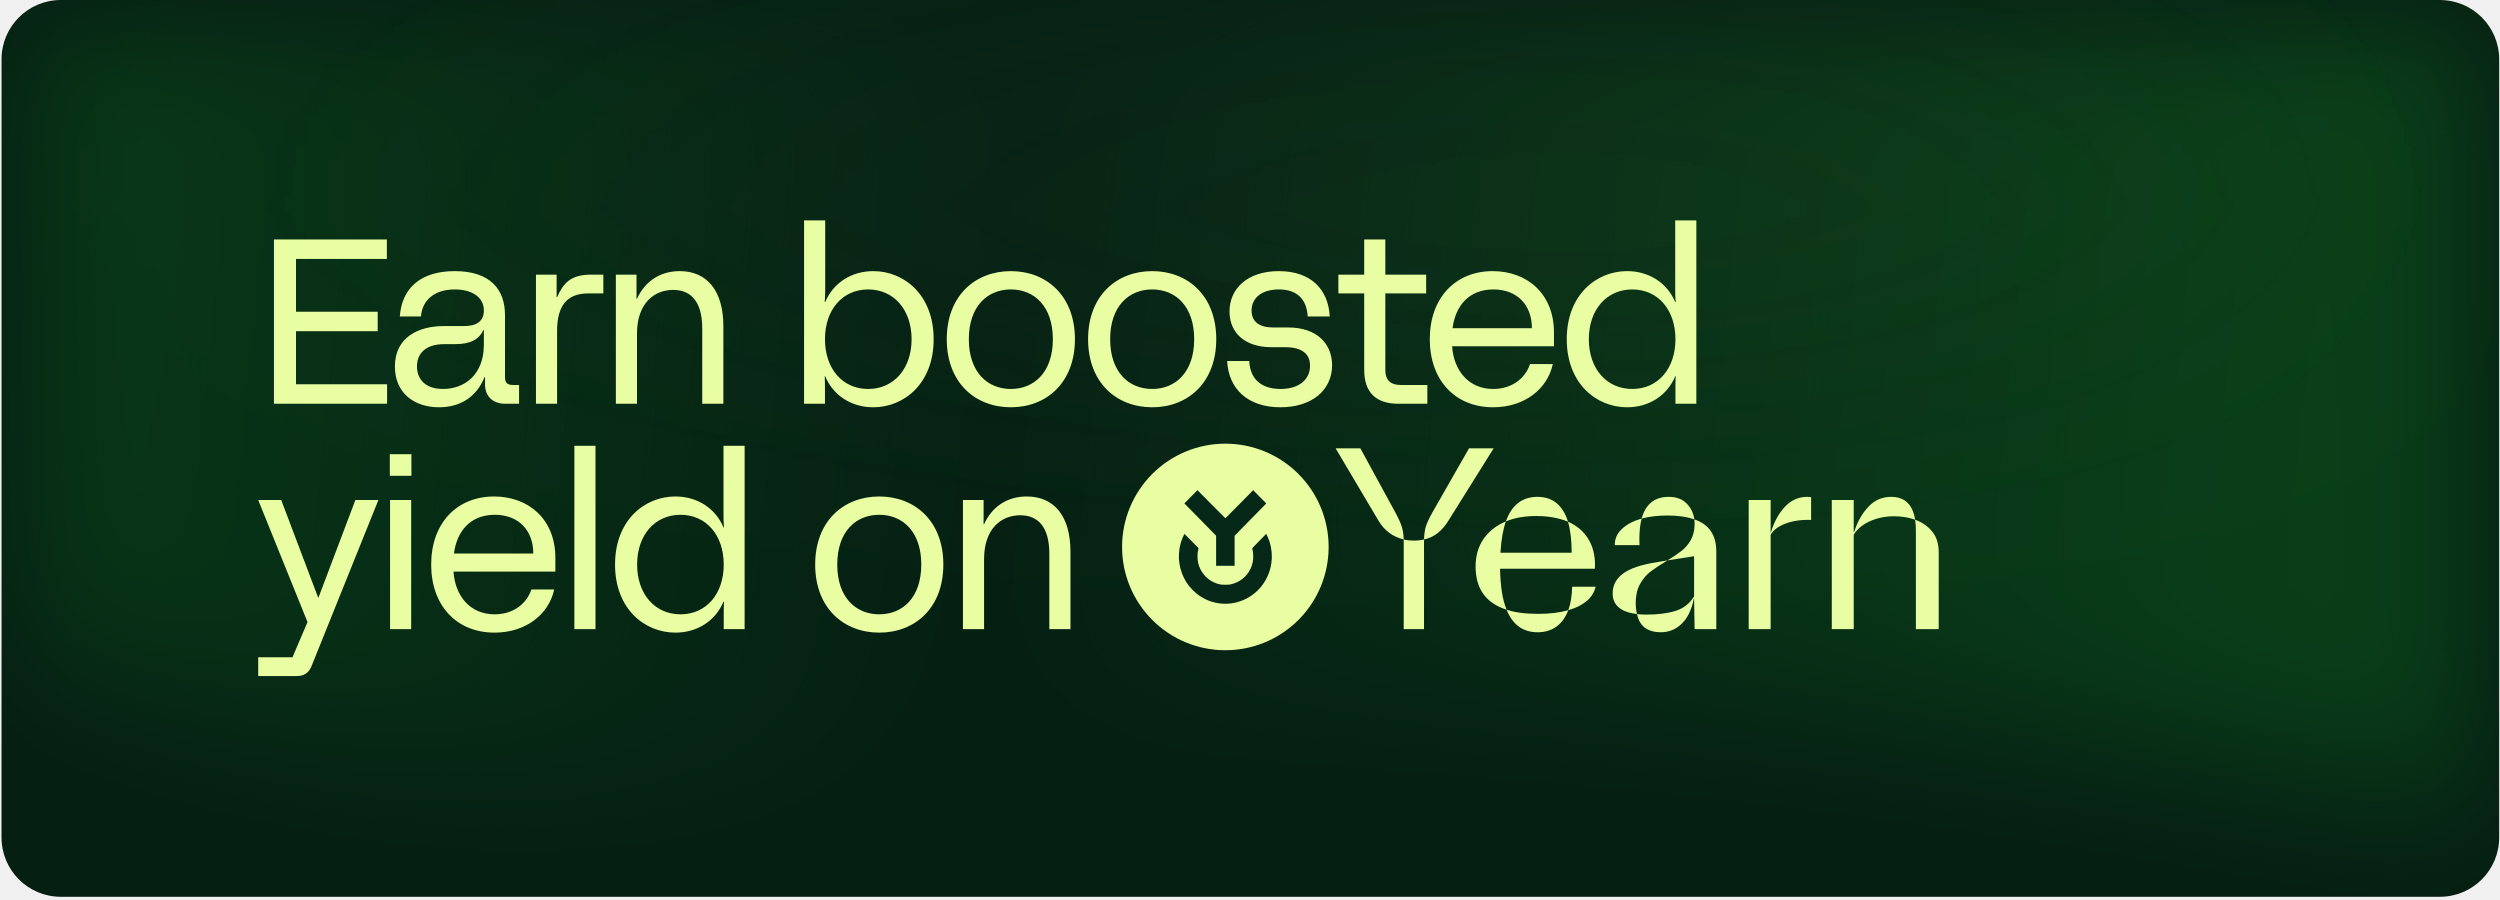
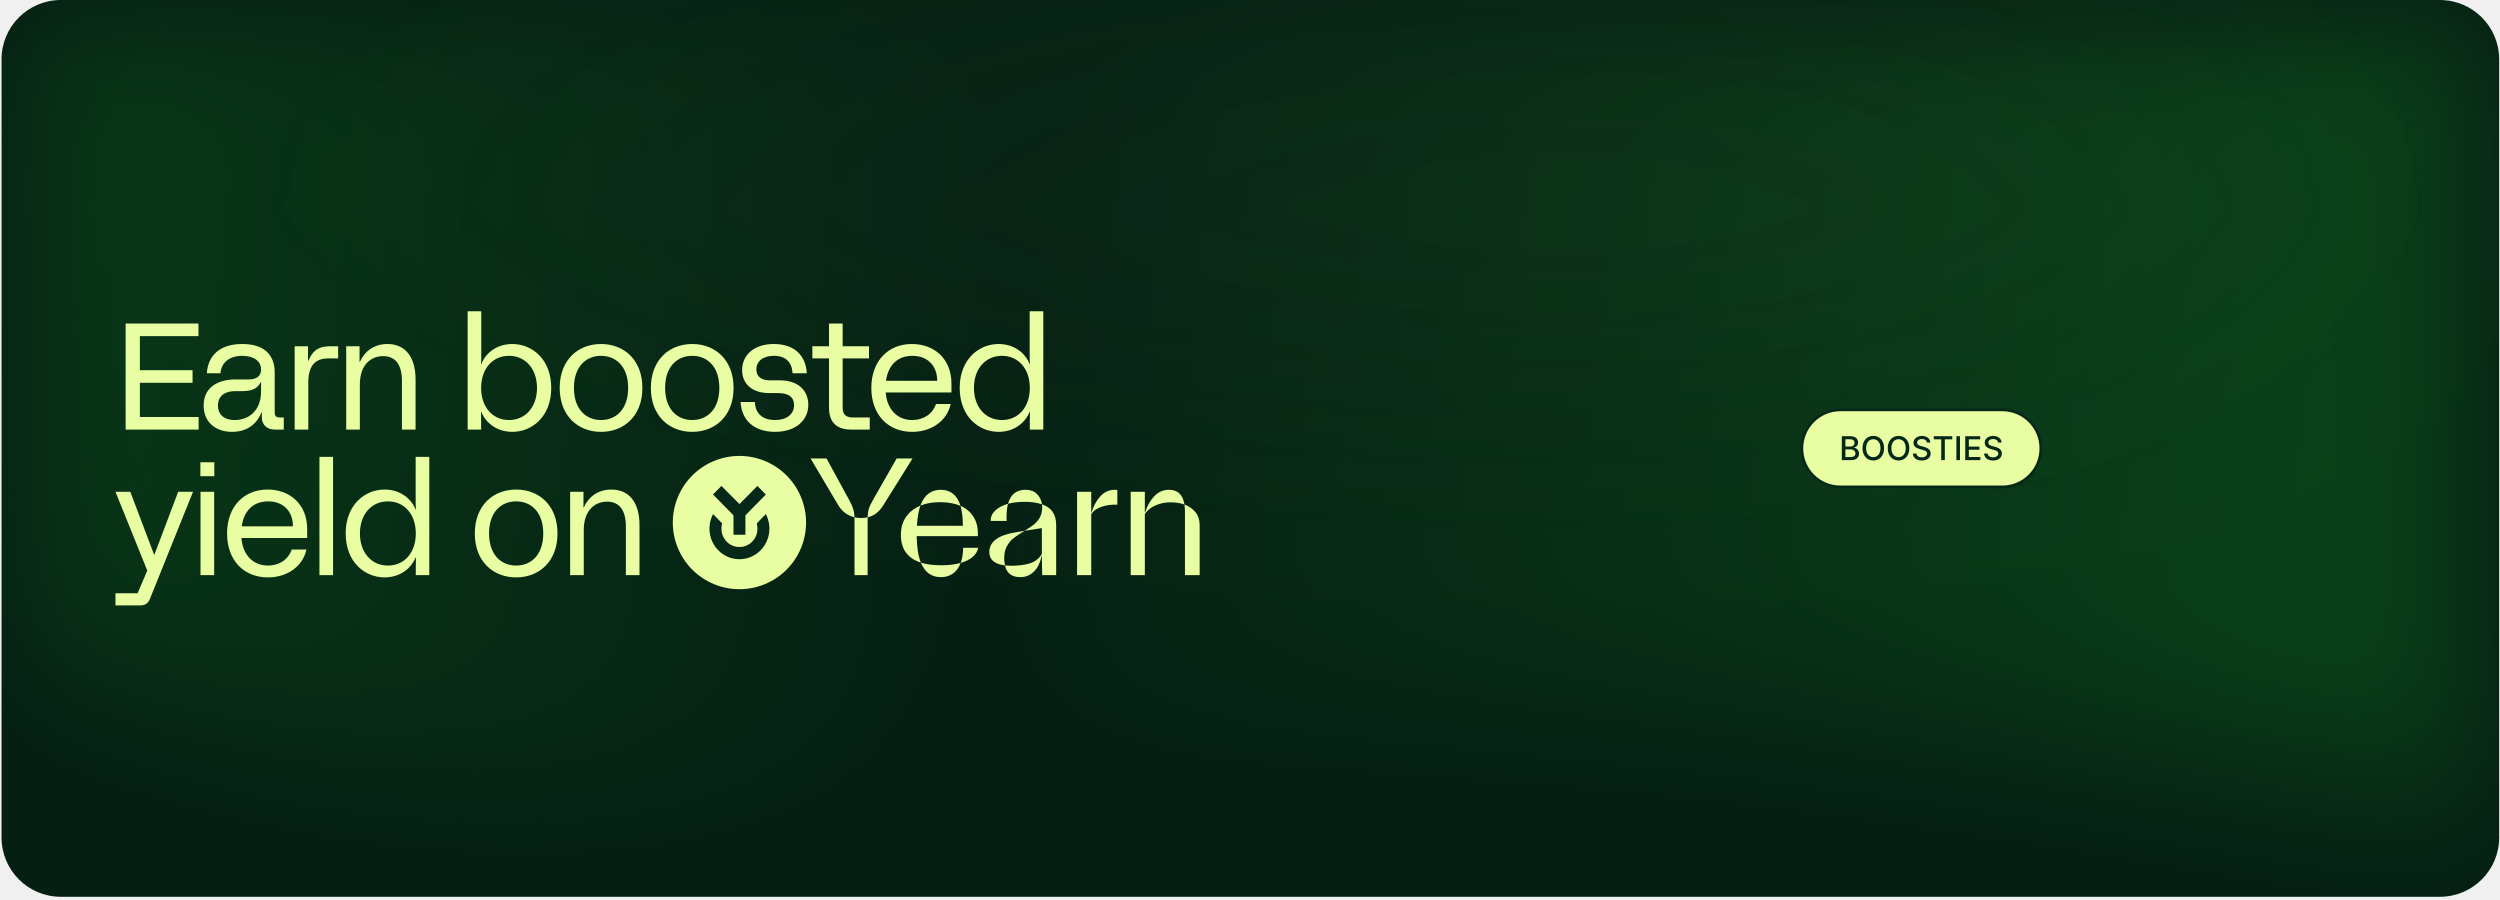
<svg xmlns="http://www.w3.org/2000/svg" width="1065" height="383" viewBox="0 0 1065 383" fill="none">
  <g clip-path="url(#clip0_13387_6542)">
    <rect x="0.651" width="1064" height="382.03" rx="25.258" fill="#051F13" />
    <g style="mix-blend-mode:overlay" filter="url(#filter0_f_13387_6542)">
      <path d="M-590.747 -498.779C-509.525 -717.41 66.503 -705.313 695.851 -471.76C1325.2 -238.209 1769.54 128.356 1688.32 346.987C1607.1 565.618 928.172 200.384 401.72 319.97C-124.733 439.555 -671.969 -280.148 -590.747 -498.779Z" fill="url(#paint0_linear_13387_6542)" />
    </g>
    <g style="mix-blend-mode:hard-light" opacity="0.12" filter="url(#filter1_f_13387_6542)">
      <path d="M1237.27 -582.874C1237.27 -938.393 856.929 -1226.6 387.755 -1226.6C-81.419 -1226.6 -461.76 -938.393 -461.76 -582.874C-461.76 -227.356 -514.577 -52.95 387.755 60.848C1290.09 174.646 1237.27 -227.356 1237.27 -582.874Z" fill="url(#paint1_radial_13387_6542)" />
    </g>
-     <path d="M116.7 172V102H164.8V110.3H126.1V132.8H160.9V141.1H126.1V163.7H164.9V172H116.7ZM206.427 160.6C202.927 169.4 195.727 173.5 187.027 173.5C176.527 173.5 168.227 167.5 168.227 156.1C168.227 143.7 178.227 138.9 189.127 138.9H197.827C203.327 138.9 206.127 136.6 206.127 132.3C206.127 126.3 200.627 123.3 193.727 123.3C185.627 123.3 179.927 127.4 179.327 134.8H170.327C171.127 123.1 178.827 115.5 193.727 115.5C208.927 115.5 215.127 123.4 215.127 134.2V160.5C215.127 163.1 216.027 164 218.627 164H221.127V172H215.227C209.927 172 206.627 168.8 206.627 163.8V160.6H206.427ZM177.627 156.1C177.627 161.2 180.827 165.7 188.727 165.7C197.827 165.7 206.127 159.7 206.127 146.8V140.6H205.927C204.027 144.6 200.527 146.6 193.827 146.6H189.327C180.727 146.6 177.627 151.1 177.627 156.1ZM228.32 172V117H237.12V126.6H237.32C239.92 120.8 242.92 117 251.72 117H257.02V125H250.52C241.32 125 237.32 130.5 237.32 141V172H228.32ZM262.355 172V117H271.155V127.3H271.355C274.655 120 281.055 115.5 289.555 115.5C301.155 115.5 308.155 123.8 308.155 139V172H299.155V139.9C299.155 128 293.955 123.5 286.755 123.5C278.955 123.5 271.355 128.9 271.355 142.2V172H262.355ZM372.035 173.5C362.735 173.5 354.935 168.5 351.535 160.3H351.335C351.435 162.4 351.435 164.2 351.435 166.3V172H342.535V93.9H351.535V122.7C351.535 124.8 351.535 126.6 351.335 128.7H351.535C354.935 120.5 362.735 115.5 372.035 115.5C385.035 115.5 397.735 125.5 397.735 144.5C397.735 163.5 385.035 173.5 372.035 173.5ZM351.435 144.5C351.435 157.1 358.935 165.7 369.835 165.7C380.735 165.7 388.335 157.1 388.335 144.5C388.335 131.9 380.735 123.3 369.835 123.3C358.935 123.3 351.435 131.9 351.435 144.5ZM430.62 173.5C415.42 173.5 403.32 163 403.32 144.5C403.32 126 415.42 115.5 430.62 115.5C445.82 115.5 457.92 126 457.92 144.5C457.92 163 445.82 173.5 430.62 173.5ZM412.72 144.5C412.72 158.5 420.62 165.7 430.62 165.7C440.62 165.7 448.52 158.5 448.52 144.5C448.52 130.5 440.62 123.3 430.62 123.3C420.62 123.3 412.72 130.5 412.72 144.5ZM490.827 173.5C475.627 173.5 463.527 163 463.527 144.5C463.527 126 475.627 115.5 490.827 115.5C506.027 115.5 518.127 126 518.127 144.5C518.127 163 506.027 173.5 490.827 173.5ZM472.927 144.5C472.927 158.5 480.827 165.7 490.827 165.7C500.827 165.7 508.727 158.5 508.727 144.5C508.727 130.5 500.827 123.3 490.827 123.3C480.827 123.3 472.927 130.5 472.927 144.5ZM545.472 173.5C531.672 173.5 523.372 165.8 522.772 153.8H532.172C532.572 162 537.872 165.7 545.472 165.7C553.172 165.7 558.072 161.9 558.072 155.8C558.072 151 554.972 147.9 547.472 147.9H541.572C530.372 147.9 523.772 141.8 523.772 132.7C523.772 122.9 531.472 115.5 544.772 115.5C558.472 115.5 565.872 123.3 566.472 134.8H557.072C556.672 127.5 552.572 123.3 544.772 123.3C537.672 123.3 533.172 126.8 533.172 132.3C533.172 137.2 536.672 139.5 542.272 139.5H548.772C561.172 139.5 567.472 146.6 567.472 155.6C567.472 166 559.072 173.5 545.472 173.5ZM595.748 172C586.148 172 581.148 167.2 581.148 157.5V125H570.148V117H581.148V102H590.148V117H607.548V125H590.148V157.5C590.148 162.2 592.548 164 596.748 164H608.048V172H595.748ZM636.09 173.5C619.89 173.5 609.09 162 609.09 144.5C609.09 126.8 620.09 115.5 635.89 115.5C650.69 115.5 661.99 125.3 661.99 141.6V147.5H618.59C619.29 157.8 625.59 165.7 636.09 165.7C643.69 165.7 649.59 161.6 651.79 155.1H661.49C659.19 165.9 649.19 173.5 636.09 173.5ZM618.79 139.8H652.59C652.59 130 646.39 123.3 636.19 123.3C625.59 123.3 619.99 130.5 618.79 139.8ZM693.141 173.5C680.141 173.5 667.441 163.5 667.441 144.5C667.441 125.5 680.141 115.5 693.141 115.5C702.441 115.5 710.241 120.5 713.641 128.7H713.841C713.641 126.6 713.641 124.8 713.641 122.7V93.9H722.641V172H713.741V166.3C713.741 164.2 713.741 162.4 713.841 160.3H713.641C710.241 168.5 702.441 173.5 693.141 173.5ZM676.841 144.5C676.841 157.1 684.441 165.7 695.341 165.7C706.241 165.7 713.741 157.1 713.741 144.5C713.741 131.9 706.241 123.3 695.341 123.3C684.441 123.3 676.841 131.9 676.841 144.5ZM110 288V280H124.6L131 265L110 213H119.8L135.5 254.5H135.7L151.4 213H161.2L132.7 283.8C131.6 286.6 129.5 288 126.5 288H110ZM166.16 268V213H175.16V268H166.16ZM166.06 202.7V193.5H175.26V202.7H166.06ZM210.684 269.5C194.484 269.5 183.684 258 183.684 240.5C183.684 222.8 194.684 211.5 210.484 211.5C225.284 211.5 236.584 221.3 236.584 237.6V243.5H193.184C193.884 253.8 200.184 261.7 210.684 261.7C218.284 261.7 224.184 257.6 226.384 251.1H236.084C233.784 261.9 223.784 269.5 210.684 269.5ZM193.384 235.8H227.184C227.184 226 220.984 219.3 210.784 219.3C200.184 219.3 194.584 226.5 193.384 235.8ZM244.68 268V189.9H253.68V268H244.68ZM287.708 269.5C274.708 269.5 262.008 259.5 262.008 240.5C262.008 221.5 274.708 211.5 287.708 211.5C297.008 211.5 304.808 216.5 308.208 224.7H308.408C308.208 222.6 308.208 220.8 308.208 218.7V189.9H317.208V268H308.308V262.3C308.308 260.2 308.308 258.4 308.408 256.3H308.208C304.808 264.5 297.008 269.5 287.708 269.5ZM271.408 240.5C271.408 253.1 279.008 261.7 289.908 261.7C300.808 261.7 308.308 253.1 308.308 240.5C308.308 227.9 300.808 219.3 289.908 219.3C279.008 219.3 271.408 227.9 271.408 240.5ZM374.566 269.5C359.366 269.5 347.266 259 347.266 240.5C347.266 222 359.366 211.5 374.566 211.5C389.766 211.5 401.866 222 401.866 240.5C401.866 259 389.766 269.5 374.566 269.5ZM356.666 240.5C356.666 254.5 364.566 261.7 374.566 261.7C384.566 261.7 392.466 254.5 392.466 240.5C392.466 226.5 384.566 219.3 374.566 219.3C364.566 219.3 356.666 226.5 356.666 240.5ZM410.215 268V213H419.015V223.3H419.215C422.515 216 428.915 211.5 437.415 211.5C449.015 211.5 456.015 219.8 456.015 235V268H447.015V235.9C447.015 224 441.815 219.5 434.615 219.5C426.815 219.5 419.215 224.9 419.215 238.2V268H410.215ZM597.985 229.812C593.366 228.701 589.803 226.07 587.297 221.916L569.035 191.086V190.979H579.509L594.333 218.156C595.765 220.806 596.714 222.901 597.18 224.44C597.645 225.944 597.914 227.735 597.985 229.812ZM606.633 229.812C606.704 227.699 606.955 225.891 607.385 224.387C607.85 222.847 608.817 220.77 610.285 218.156L625.808 190.979H636.228V191.086L616.892 222.023C615.531 224.172 614.009 225.891 612.326 227.18C610.679 228.469 608.781 229.346 606.633 229.812ZM597.985 229.812C599.274 230.134 600.743 230.295 602.39 230.295C603.929 230.295 605.344 230.134 606.633 229.812V268H597.985V229.812ZM667.973 222.238C664.07 220.627 659.558 219.821 654.438 219.821C649.46 219.821 645.146 220.591 641.493 222.131C642.747 218.622 644.483 216.008 646.703 214.289C648.959 212.535 651.716 211.657 654.975 211.657C661.42 211.657 665.753 215.184 667.973 222.238ZM641.816 259.729C633.007 256.936 628.603 250.812 628.603 241.359C628.603 236.776 629.731 232.855 631.987 229.597C634.278 226.302 637.447 223.814 641.493 222.131C640.276 225.64 639.506 230.08 639.184 235.451H669.53C669.53 230.259 669.011 225.855 667.973 222.238C671.733 223.921 674.579 226.32 676.513 229.436C678.482 232.551 679.467 236.275 679.467 240.607C679.467 241.324 679.449 241.879 679.413 242.272H639.023C639.094 245.853 639.345 249.094 639.775 251.994C640.204 254.895 640.885 257.473 641.816 259.729ZM668.08 259.943C669.083 257.258 669.638 253.928 669.745 249.953H679.736C679.127 252.46 677.802 254.536 675.761 256.184C673.72 257.831 671.16 259.084 668.08 259.943ZM655.082 269.343C648.78 269.343 644.358 266.138 641.816 259.729C645.253 260.91 649.765 261.501 655.351 261.501C660.185 261.501 664.428 260.982 668.08 259.943C666.934 263.023 665.234 265.368 662.978 266.979C660.758 268.555 658.126 269.343 655.082 269.343ZM721.793 221.271C718.714 220.161 714.9 219.606 710.353 219.606C706.307 219.606 702.636 220.036 699.342 220.896C701.025 214.737 704.874 211.657 710.89 211.657C714.041 211.657 716.53 212.552 718.356 214.343C720.218 216.133 721.364 218.443 721.793 221.271ZM687.902 232.229C687.866 229.543 688.869 227.251 690.91 225.354C692.951 223.42 695.761 221.934 699.342 220.896C698.698 223.366 698.375 226.285 698.375 229.65C698.375 230.76 698.393 231.62 698.429 232.229H687.902ZM707.453 269.343C704.767 269.343 702.547 268.716 700.792 267.463C699.074 266.174 697.928 264.222 697.355 261.608C698.93 261.752 700.219 261.823 701.222 261.823C706.128 261.823 710.281 261.304 713.683 260.266C717.12 259.227 719.788 257.15 721.686 254.035V236.955L710.353 238.728C712.824 237.224 714.829 235.863 716.369 234.646C717.908 233.428 719.197 231.924 720.236 230.134C721.274 228.308 721.829 226.123 721.901 223.581V223.205C721.901 222.346 721.865 221.701 721.793 221.271C728.024 223.348 731.139 227.896 731.139 234.914V268H721.901L721.686 255.217H721.525C720.594 259.836 718.875 263.345 716.369 265.744C713.898 268.143 710.926 269.343 707.453 269.343ZM697.355 261.608C690.444 260.749 686.989 257.813 686.989 252.8C686.989 249.362 688.457 246.551 691.393 244.367C694.365 242.147 699.109 240.536 705.626 239.533L710.353 238.728C707.273 240.59 704.856 242.183 703.102 243.508C701.383 244.833 699.897 246.605 698.644 248.825C697.426 251.009 696.818 253.695 696.818 256.882C696.818 258.493 696.997 260.069 697.355 261.608ZM744.945 213H754.291V226.857H754.398C755.687 222.489 757.639 218.872 760.253 216.008C762.902 213.107 766.125 211.657 769.921 211.657C770.493 211.657 771.031 211.693 771.532 211.765V221.486C767.307 221.343 763.636 221.88 760.521 223.098C757.442 224.279 755.365 225.855 754.291 227.824V268H744.945V213ZM780.343 213H789.688V226.535H789.903C791.264 222.238 793.269 218.693 795.919 215.9C798.569 213.072 801.809 211.657 805.64 211.657C811.405 211.657 814.807 214.898 815.846 221.379C813.053 220.412 810.045 219.929 806.822 219.929C804.065 219.929 801.505 220.305 799.141 221.057C796.814 221.809 794.827 222.793 793.18 224.011C791.568 225.228 790.404 226.499 789.688 227.824V268H780.343V213ZM816.168 226.428C816.168 224.566 816.06 222.883 815.846 221.379C818.889 222.525 821.324 224.226 823.15 226.481C824.976 228.737 825.889 231.656 825.889 235.236V268H816.168V226.428Z" fill="#E9FEA2" />
-     <path d="M522 277C533.67 277 544.861 272.364 553.113 264.113C561.364 255.861 566 244.67 566 233C566 221.33 561.364 210.139 553.113 201.887C544.861 193.636 533.67 189 522 189C510.33 189 499.139 193.636 490.887 201.887C482.636 210.139 478 221.33 478 233C478 244.67 482.636 255.861 490.887 264.113C499.139 272.364 510.33 277 522 277Z" fill="#E9FEA2" />
-     <path d="M507.321 211.63L504.551 214.452L511.31 221.337L518.068 228.222V234.63V241.039H522.006H525.944V234.63V228.222L532.686 221.354L539.428 214.486L536.641 211.649L533.854 208.813L527.967 214.794C524.728 218.084 522.047 220.776 522.008 220.776C521.968 220.776 519.283 218.083 516.04 214.792C512.798 211.501 510.132 208.809 510.118 208.809C510.103 208.809 508.844 210.078 507.321 211.63ZM504.199 228.17C503.317 230.066 502.807 231.7 502.478 233.677C501.538 239.328 503.024 245.149 506.561 249.674C507.145 250.421 508.863 252.169 509.591 252.759C512.868 255.41 516.598 256.879 520.783 257.165C523.286 257.336 525.789 257.002 528.247 256.168C535.353 253.757 540.483 247.535 541.593 239.981C542.02 237.074 541.79 233.965 540.935 231.097C540.595 229.957 539.906 228.249 539.546 227.653L539.409 227.426L536.412 230.475C533.995 232.935 533.423 233.551 533.454 233.661C533.701 234.543 533.832 235.459 533.867 236.551C533.935 238.666 533.607 240.375 532.789 242.16C531.2 245.631 528.1 248.108 524.309 248.936C523.651 249.079 523.409 249.096 521.973 249.094C520.563 249.091 520.287 249.073 519.67 248.937C515.911 248.11 512.956 245.768 511.288 242.296C510.534 240.728 510.193 239.276 510.142 237.418C510.104 236.075 510.177 235.262 510.429 234.205L510.592 233.525L507.605 230.482C505.962 228.809 504.6 227.439 504.578 227.439C504.557 227.439 504.386 227.768 504.199 228.17Z" fill="#062819" />
+     <path d="M53.516 183V137.839H84.548V143.194H59.581V157.71H82.032V163.065H59.581V177.645H84.613V183H53.516ZM111.404 175.645C109.146 181.323 104.501 183.968 98.888 183.968C92.114 183.968 86.759 180.097 86.759 172.742C86.759 164.742 93.211 161.645 100.243 161.645H105.856C109.404 161.645 111.211 160.161 111.211 157.387C111.211 153.516 107.662 151.581 103.211 151.581C97.985 151.581 94.307 154.226 93.92 159H88.114C88.63 151.452 93.598 146.548 103.211 146.548C113.017 146.548 117.017 151.645 117.017 158.613V175.581C117.017 177.258 117.598 177.839 119.275 177.839H120.888V183H117.082C113.662 183 111.533 180.935 111.533 177.71V175.645H111.404ZM92.823 172.742C92.823 176.032 94.888 178.935 99.985 178.935C105.856 178.935 111.211 175.065 111.211 166.742V162.742H111.082C109.856 165.323 107.598 166.613 103.275 166.613H100.372C94.823 166.613 92.823 169.516 92.823 172.742ZM125.529 183V147.516H131.207V153.71H131.336C133.013 149.968 134.949 147.516 140.626 147.516H144.045V152.677H139.852C133.916 152.677 131.336 156.226 131.336 163V183H125.529ZM147.487 183V147.516H153.165V154.161H153.294C155.423 149.452 159.552 146.548 165.036 146.548C172.52 146.548 177.036 151.903 177.036 161.71V183H171.229V162.29C171.229 154.613 167.874 151.71 163.229 151.71C158.197 151.71 153.294 155.194 153.294 163.774V183H147.487ZM218.248 183.968C212.248 183.968 207.216 180.742 205.023 175.452H204.894C204.958 176.806 204.958 177.968 204.958 179.323V183H199.216V132.613H205.023V151.194C205.023 152.548 205.023 153.71 204.894 155.065H205.023C207.216 149.774 212.248 146.548 218.248 146.548C226.636 146.548 234.829 153 234.829 165.258C234.829 177.516 226.636 183.968 218.248 183.968ZM204.958 165.258C204.958 173.387 209.797 178.935 216.829 178.935C223.861 178.935 228.765 173.387 228.765 165.258C228.765 157.129 223.861 151.581 216.829 151.581C209.797 151.581 204.958 157.129 204.958 165.258ZM256.045 183.968C246.239 183.968 238.432 177.194 238.432 165.258C238.432 153.323 246.239 146.548 256.045 146.548C265.852 146.548 273.658 153.323 273.658 165.258C273.658 177.194 265.852 183.968 256.045 183.968ZM244.497 165.258C244.497 174.29 249.594 178.935 256.045 178.935C262.497 178.935 267.594 174.29 267.594 165.258C267.594 156.226 262.497 151.581 256.045 151.581C249.594 151.581 244.497 156.226 244.497 165.258ZM294.889 183.968C285.082 183.968 277.276 177.194 277.276 165.258C277.276 153.323 285.082 146.548 294.889 146.548C304.695 146.548 312.501 153.323 312.501 165.258C312.501 177.194 304.695 183.968 294.889 183.968ZM283.34 165.258C283.34 174.29 288.437 178.935 294.889 178.935C301.34 178.935 306.437 174.29 306.437 165.258C306.437 156.226 301.34 151.581 294.889 151.581C288.437 151.581 283.34 156.226 283.34 165.258ZM330.143 183.968C321.24 183.968 315.885 179 315.498 171.258H321.562C321.821 176.548 325.24 178.935 330.143 178.935C335.111 178.935 338.272 176.484 338.272 172.548C338.272 169.452 336.272 167.452 331.433 167.452H327.627C320.401 167.452 316.143 163.516 316.143 157.645C316.143 151.323 321.111 146.548 329.692 146.548C338.53 146.548 343.304 151.581 343.692 159H337.627C337.369 154.29 334.724 151.581 329.692 151.581C325.111 151.581 322.208 153.839 322.208 157.387C322.208 160.548 324.466 162.032 328.079 162.032H332.272C340.272 162.032 344.337 166.613 344.337 172.419C344.337 179.129 338.917 183.968 330.143 183.968ZM362.58 183C356.386 183 353.16 179.903 353.16 173.645V152.677H346.063V147.516H353.16V137.839H358.967V147.516H370.193V152.677H358.967V173.645C358.967 176.677 360.515 177.839 363.225 177.839H370.515V183H362.58ZM388.606 183.968C378.155 183.968 371.187 176.548 371.187 165.258C371.187 153.839 378.284 146.548 388.477 146.548C398.026 146.548 405.316 152.871 405.316 163.387V167.194H377.316C377.768 173.839 381.832 178.935 388.606 178.935C393.51 178.935 397.316 176.29 398.735 172.097H404.993C403.51 179.065 397.058 183.968 388.606 183.968ZM377.445 162.226H399.252C399.252 155.903 395.251 151.581 388.671 151.581C381.832 151.581 378.219 156.226 377.445 162.226ZM425.414 183.968C417.027 183.968 408.833 177.516 408.833 165.258C408.833 153 417.027 146.548 425.414 146.548C431.414 146.548 436.446 149.774 438.64 155.065H438.769C438.64 153.71 438.64 152.548 438.64 151.194V132.613H444.446V183H438.704V179.323C438.704 177.968 438.704 176.806 438.769 175.452H438.64C436.446 180.742 431.414 183.968 425.414 183.968ZM414.898 165.258C414.898 173.387 419.801 178.935 426.833 178.935C433.865 178.935 438.704 173.387 438.704 165.258C438.704 157.129 433.865 151.581 426.833 151.581C419.801 151.581 414.898 157.129 414.898 165.258ZM49.194 257.903V252.742H58.613L62.742 243.065L49.194 209.516H55.516L65.645 236.29H65.774L75.903 209.516H82.226L63.839 255.194C63.129 257 61.774 257.903 59.839 257.903H49.194ZM85.426 245V209.516H91.232V245H85.426ZM85.361 202.871V196.935H91.297V202.871H85.361ZM114.151 245.968C103.699 245.968 96.731 238.548 96.731 227.258C96.731 215.839 103.828 208.548 114.022 208.548C123.57 208.548 130.86 214.871 130.86 225.387V229.194H102.86C103.312 235.839 107.376 240.935 114.151 240.935C119.054 240.935 122.86 238.29 124.28 234.097H130.538C129.054 241.065 122.602 245.968 114.151 245.968ZM102.989 224.226H124.796C124.796 217.903 120.796 213.581 114.215 213.581C107.376 213.581 103.764 218.226 102.989 224.226ZM136.084 245V194.613H141.89V245H136.084ZM163.844 245.968C155.457 245.968 147.263 239.516 147.263 227.258C147.263 215 155.457 208.548 163.844 208.548C169.844 208.548 174.876 211.774 177.07 217.065H177.199C177.07 215.71 177.07 214.548 177.07 213.194V194.613H182.876V245H177.134V241.323C177.134 239.968 177.134 238.806 177.199 237.452H177.07C174.876 242.742 169.844 245.968 163.844 245.968ZM153.328 227.258C153.328 235.387 158.231 240.935 165.263 240.935C172.295 240.935 177.134 235.387 177.134 227.258C177.134 219.129 172.295 213.581 165.263 213.581C158.231 213.581 153.328 219.129 153.328 227.258ZM219.881 245.968C210.075 245.968 202.268 239.194 202.268 227.258C202.268 215.323 210.075 208.548 219.881 208.548C229.687 208.548 237.494 215.323 237.494 227.258C237.494 239.194 229.687 245.968 219.881 245.968ZM208.333 227.258C208.333 236.29 213.429 240.935 219.881 240.935C226.333 240.935 231.429 236.29 231.429 227.258C231.429 218.226 226.333 213.581 219.881 213.581C213.429 213.581 208.333 218.226 208.333 227.258ZM242.881 245V209.516H248.558V216.161H248.687C250.816 211.452 254.945 208.548 260.429 208.548C267.913 208.548 272.429 213.903 272.429 223.71V245H266.622V224.29C266.622 216.613 263.268 213.71 258.622 213.71C253.59 213.71 248.687 217.194 248.687 225.774V245H242.881ZM364.023 220.362C361.043 219.646 358.744 217.948 357.127 215.268L345.345 195.378V195.309H352.102L361.666 212.843C362.59 214.552 363.203 215.904 363.503 216.897C363.803 217.867 363.977 219.022 364.023 220.362ZM369.602 220.362C369.648 218.999 369.81 217.833 370.087 216.862C370.387 215.869 371.011 214.529 371.958 212.843L381.973 195.309H388.695V195.378L376.22 215.338C375.343 216.724 374.361 217.833 373.275 218.664C372.212 219.496 370.988 220.062 369.602 220.362ZM364.023 220.362C364.854 220.57 365.802 220.674 366.864 220.674C367.858 220.674 368.77 220.57 369.602 220.362V245H364.023V220.362ZM409.176 215.476C406.658 214.437 403.747 213.917 400.444 213.917C397.233 213.917 394.449 214.414 392.092 215.407C392.901 213.143 394.021 211.457 395.454 210.348C396.909 209.216 398.688 208.65 400.79 208.65C404.948 208.65 407.744 210.925 409.176 215.476ZM392.3 239.664C386.617 237.862 383.776 233.911 383.776 227.812C383.776 224.856 384.504 222.326 385.959 220.224C387.438 218.098 389.482 216.493 392.092 215.407C391.307 217.671 390.81 220.536 390.602 224.001H410.181C410.181 220.651 409.846 217.81 409.176 215.476C411.602 216.562 413.438 218.11 414.686 220.12C415.956 222.13 416.592 224.532 416.592 227.327C416.592 227.789 416.58 228.147 416.557 228.402H390.498C390.545 230.712 390.706 232.802 390.984 234.674C391.261 236.545 391.7 238.208 392.3 239.664ZM409.245 239.802C409.892 238.07 410.25 235.921 410.32 233.357H416.765C416.372 234.974 415.517 236.314 414.201 237.377C412.884 238.439 411.232 239.248 409.245 239.802ZM400.859 245.866C396.794 245.866 393.941 243.799 392.3 239.664C394.518 240.426 397.429 240.807 401.033 240.807C404.151 240.807 406.889 240.472 409.245 239.802C408.506 241.789 407.409 243.302 405.953 244.342C404.521 245.358 402.823 245.866 400.859 245.866ZM443.899 214.853C441.912 214.136 439.452 213.778 436.518 213.778C433.908 213.778 431.54 214.056 429.414 214.61C430.5 210.637 432.983 208.65 436.865 208.65C438.897 208.65 440.503 209.227 441.681 210.382C442.882 211.538 443.622 213.028 443.899 214.853ZM422.033 221.922C422.01 220.189 422.657 218.711 423.974 217.486C425.291 216.239 427.104 215.28 429.414 214.61C428.998 216.204 428.791 218.087 428.791 220.258C428.791 220.974 428.802 221.529 428.825 221.922H422.033ZM434.647 245.866C432.914 245.866 431.482 245.462 430.35 244.653C429.241 243.822 428.502 242.563 428.132 240.876C429.149 240.969 429.98 241.015 430.627 241.015C433.792 241.015 436.472 240.68 438.666 240.01C440.884 239.34 442.605 238 443.83 235.99V224.971L436.518 226.115C438.112 225.144 439.406 224.266 440.399 223.481C441.392 222.696 442.224 221.725 442.894 220.57C443.564 219.392 443.922 217.983 443.968 216.343V216.1C443.968 215.546 443.945 215.13 443.899 214.853C447.919 216.192 449.928 219.126 449.928 223.654V245H443.968L443.83 236.753H443.726C443.125 239.733 442.016 241.997 440.399 243.545C438.805 245.092 436.888 245.866 434.647 245.866ZM428.132 240.876C423.674 240.322 421.444 238.428 421.444 235.193C421.444 232.976 422.391 231.162 424.286 229.753C426.203 228.321 429.264 227.281 433.469 226.634L436.518 226.115C434.531 227.316 432.972 228.344 431.84 229.199C430.731 230.053 429.772 231.197 428.964 232.629C428.178 234.038 427.786 235.771 427.786 237.827C427.786 238.867 427.901 239.883 428.132 240.876ZM458.835 209.516H464.865V218.456H464.934C465.766 215.638 467.025 213.305 468.711 211.457C470.421 209.585 472.5 208.65 474.949 208.65C475.318 208.65 475.665 208.673 475.988 208.719V214.991C473.262 214.899 470.894 215.245 468.885 216.031C466.898 216.793 465.558 217.81 464.865 219.08V245H458.835V209.516ZM481.673 209.516H487.702V218.248H487.841C488.719 215.476 490.012 213.189 491.722 211.387C493.431 209.562 495.522 208.65 497.994 208.65C501.713 208.65 503.908 210.741 504.578 214.922C502.776 214.298 500.835 213.986 498.756 213.986C496.977 213.986 495.326 214.229 493.801 214.714C492.299 215.199 491.017 215.834 489.954 216.62C488.915 217.405 488.164 218.225 487.702 219.08V245H481.673V209.516ZM504.786 218.179C504.786 216.978 504.716 215.892 504.578 214.922C506.541 215.661 508.112 216.758 509.29 218.214C510.469 219.669 511.058 221.552 511.058 223.862V245H504.786V218.179Z" fill="#E9FEA2" />
+     <path d="M315 251C322.529 251 329.749 248.009 335.073 242.685C340.396 237.362 343.387 230.141 343.387 222.613C343.387 215.084 340.396 207.864 335.073 202.54C329.749 197.216 322.529 194.226 315 194.226C307.471 194.226 300.251 197.216 294.927 202.54C289.604 207.864 286.613 215.084 286.613 222.613C286.613 230.141 289.604 237.362 294.927 242.685C300.251 248.009 307.471 251 315 251Z" fill="#E9FEA2" />
+     <path d="M305.53 208.826L303.743 210.647L308.103 215.088L312.463 219.53V223.664V227.799H315.004H317.545V223.664V219.53L321.894 215.099L326.244 210.668L324.446 208.838L322.648 207.008L318.849 210.867C316.76 212.99 315.03 214.726 315.005 214.726C314.98 214.726 313.247 212.989 311.155 210.866C309.063 208.743 307.343 207.005 307.334 207.005C307.324 207.005 306.512 207.825 305.53 208.826ZM303.515 219.497C302.947 220.72 302.617 221.774 302.405 223.049C301.799 226.696 302.757 230.451 305.04 233.37C305.416 233.852 306.524 234.98 306.994 235.36C309.108 237.071 311.515 238.018 314.215 238.203C315.83 238.314 317.444 238.098 319.03 237.56C323.615 236.004 326.925 231.99 327.641 227.116C327.916 225.241 327.767 223.235 327.216 221.385C326.997 220.65 326.552 219.548 326.32 219.163L326.231 219.016L324.298 220.984C322.739 222.571 322.37 222.968 322.39 223.039C322.549 223.608 322.634 224.199 322.656 224.904C322.7 226.268 322.488 227.371 321.961 228.523C320.936 230.762 318.935 232.36 316.49 232.894C316.065 232.987 315.909 232.997 314.982 232.996C314.073 232.994 313.895 232.982 313.497 232.895C311.072 232.361 309.165 230.85 308.089 228.61C307.603 227.598 307.383 226.661 307.349 225.463C307.325 224.596 307.372 224.072 307.535 223.39L307.64 222.952L305.713 220.988C304.653 219.909 303.774 219.025 303.76 219.025C303.746 219.025 303.636 219.237 303.515 219.497Z" fill="#062819" />
+     <rect x="767.583" y="174.598" width="101.833" height="32.833" rx="16.417" fill="#E9FEA2" />
+     <rect x="767.583" y="174.598" width="101.833" height="32.833" rx="16.417" stroke="#062819" stroke-width="1.167" />
+     <path d="M784.605 196.015V185.833H788.334C789.056 185.833 789.654 185.952 790.128 186.191C790.602 186.426 790.957 186.746 791.192 187.15C791.428 187.551 791.545 188.004 791.545 188.508C791.545 188.932 791.467 189.29 791.312 189.581C791.156 189.87 790.947 190.102 790.685 190.277C790.427 190.45 790.142 190.576 789.83 190.655V190.755C790.168 190.771 790.498 190.881 790.819 191.083C791.144 191.282 791.413 191.565 791.625 191.933C791.837 192.301 791.943 192.748 791.943 193.275C791.943 193.796 791.82 194.263 791.575 194.677C791.333 195.088 790.959 195.415 790.452 195.657C789.944 195.895 789.296 196.015 788.508 196.015H784.605ZM786.141 194.697H788.358C789.094 194.697 789.621 194.555 789.939 194.27C790.258 193.985 790.417 193.628 790.417 193.201C790.417 192.879 790.336 192.584 790.173 192.316C790.011 192.047 789.779 191.834 789.477 191.674C789.179 191.515 788.824 191.436 788.413 191.436H786.141V194.697ZM786.141 190.238H788.199C788.544 190.238 788.854 190.171 789.129 190.039C789.407 189.906 789.628 189.721 789.79 189.482C789.956 189.24 790.039 188.955 790.039 188.627C790.039 188.206 789.891 187.853 789.596 187.568C789.301 187.283 788.849 187.14 788.239 187.14H786.141V190.238ZM802.61 190.924C802.61 192.011 802.411 192.946 802.013 193.728C801.615 194.507 801.07 195.107 800.377 195.527C799.688 195.945 798.904 196.154 798.026 196.154C797.144 196.154 796.357 195.945 795.664 195.527C794.975 195.107 794.431 194.505 794.034 193.723C793.636 192.941 793.437 192.008 793.437 190.924C793.437 189.837 793.636 188.904 794.034 188.125C794.431 187.343 794.975 186.743 795.664 186.325C796.357 185.904 797.144 185.694 798.026 185.694C798.904 185.694 799.688 185.904 800.377 186.325C801.07 186.743 801.615 187.343 802.013 188.125C802.411 188.904 802.61 189.837 802.61 190.924ZM801.088 190.924C801.088 190.095 800.954 189.397 800.686 188.831C800.42 188.261 800.056 187.83 799.592 187.538C799.131 187.243 798.609 187.096 798.026 187.096C797.439 187.096 796.915 187.243 796.455 187.538C795.994 187.83 795.629 188.261 795.361 188.831C795.096 189.397 794.963 190.095 794.963 190.924C794.963 191.752 795.096 192.452 795.361 193.022C795.629 193.589 795.994 194.019 796.455 194.314C796.915 194.606 797.439 194.752 798.026 194.752C798.609 194.752 799.131 194.606 799.592 194.314C800.056 194.019 800.42 193.589 800.686 193.022C800.954 192.452 801.088 191.752 801.088 190.924ZM813.369 190.924C813.369 192.011 813.17 192.946 812.773 193.728C812.375 194.507 811.83 195.107 811.137 195.527C810.448 195.945 809.664 196.154 808.786 196.154C807.904 196.154 807.117 195.945 806.424 195.527C805.735 195.107 805.191 194.505 804.793 193.723C804.396 192.941 804.197 192.008 804.197 190.924C804.197 189.837 804.396 188.904 804.793 188.125C805.191 187.343 805.735 186.743 806.424 186.325C807.117 185.904 807.904 185.694 808.786 185.694C809.664 185.694 810.448 185.904 811.137 186.325C811.83 186.743 812.375 187.343 812.773 188.125C813.17 188.904 813.369 189.837 813.369 190.924ZM811.848 190.924C811.848 190.095 811.714 189.397 811.445 188.831C811.18 188.261 810.816 187.83 810.352 187.538C809.891 187.243 809.369 187.096 808.786 187.096C808.199 187.096 807.675 187.243 807.214 187.538C806.754 187.83 806.389 188.261 806.121 188.831C805.856 189.397 805.723 190.095 805.723 190.924C805.723 191.752 805.856 192.452 806.121 193.022C806.389 193.589 806.754 194.019 807.214 194.314C807.675 194.606 808.199 194.752 808.786 194.752C809.369 194.752 809.891 194.606 810.352 194.314C810.816 194.019 811.18 193.589 811.445 193.022C811.714 192.452 811.848 191.752 811.848 190.924ZM820.838 188.508C820.785 188.037 820.566 187.672 820.182 187.414C819.797 187.152 819.313 187.021 818.73 187.021C818.312 187.021 817.951 187.087 817.646 187.22C817.341 187.349 817.104 187.528 816.935 187.757C816.769 187.982 816.687 188.239 816.687 188.527C816.687 188.769 816.743 188.978 816.856 189.154C816.972 189.33 817.122 189.477 817.308 189.596C817.497 189.712 817.699 189.81 817.915 189.89C818.13 189.966 818.337 190.029 818.536 190.079L819.53 190.337C819.855 190.417 820.188 190.524 820.53 190.66C820.871 190.796 821.188 190.975 821.479 191.197C821.771 191.419 822.006 191.694 822.185 192.022C822.367 192.351 822.459 192.743 822.459 193.201C822.459 193.777 822.309 194.29 822.011 194.737C821.716 195.184 821.287 195.537 820.724 195.796C820.163 196.054 819.486 196.184 818.69 196.184C817.928 196.184 817.268 196.063 816.711 195.821C816.155 195.579 815.719 195.236 815.404 194.792C815.089 194.344 814.915 193.814 814.882 193.201H816.423C816.453 193.569 816.572 193.875 816.781 194.12C816.993 194.362 817.263 194.543 817.591 194.662C817.923 194.778 818.286 194.836 818.68 194.836C819.114 194.836 819.501 194.768 819.839 194.633C820.18 194.493 820.448 194.301 820.644 194.056C820.84 193.807 820.937 193.517 820.937 193.186C820.937 192.884 820.851 192.637 820.679 192.445C820.51 192.253 820.279 192.094 819.988 191.968C819.699 191.842 819.373 191.731 819.008 191.635L817.805 191.307C816.99 191.084 816.344 190.758 815.866 190.327C815.392 189.896 815.155 189.326 815.155 188.617C815.155 188.03 815.314 187.518 815.633 187.081C815.951 186.643 816.382 186.303 816.925 186.062C817.469 185.816 818.082 185.694 818.765 185.694C819.454 185.694 820.062 185.815 820.589 186.057C821.12 186.299 821.537 186.632 821.842 187.056C822.147 187.477 822.306 187.961 822.319 188.508H820.838ZM823.792 187.155V185.833H831.672V187.155H828.495V196.015H826.964V187.155H823.792ZM834.95 185.833V196.015H833.414V185.833H834.95ZM837.187 196.015V185.833H843.57V187.155H838.723V190.258H843.237V191.575H838.723V194.692H843.63V196.015H837.187ZM851.176 188.508C851.123 188.037 850.904 187.672 850.52 187.414C850.135 187.152 849.651 187.021 849.068 187.021C848.65 187.021 848.289 187.087 847.984 187.22C847.679 187.349 847.442 187.528 847.273 187.757C847.107 187.982 847.025 188.239 847.025 188.527C847.025 188.769 847.081 188.978 847.194 189.154C847.31 189.33 847.46 189.477 847.646 189.596C847.835 189.712 848.037 189.81 848.252 189.89C848.468 189.966 848.675 190.029 848.874 190.079L849.868 190.337C850.193 190.417 850.526 190.524 850.868 190.66C851.209 190.796 851.525 190.975 851.817 191.197C852.109 191.419 852.344 191.694 852.523 192.022C852.705 192.351 852.797 192.743 852.797 193.201C852.797 193.777 852.647 194.29 852.349 194.737C852.054 195.184 851.625 195.537 851.061 195.796C850.501 196.054 849.824 196.184 849.028 196.184C848.266 196.184 847.606 196.063 847.049 195.821C846.493 195.579 846.057 195.236 845.742 194.792C845.427 194.344 845.253 193.814 845.22 193.201H846.761C846.791 193.569 846.91 193.875 847.119 194.12C847.331 194.362 847.601 194.543 847.929 194.662C848.261 194.778 848.624 194.836 849.018 194.836C849.452 194.836 849.838 194.768 850.176 194.633C850.518 194.493 850.786 194.301 850.982 194.056C851.177 193.807 851.275 193.517 851.275 193.186C851.275 192.884 851.189 192.637 851.017 192.445C850.848 192.253 850.617 192.094 850.326 191.968C850.037 191.842 849.711 191.731 849.346 191.635L848.143 191.307C847.328 191.084 846.681 190.758 846.204 190.327C845.73 189.896 845.493 189.326 845.493 188.617C845.493 188.03 845.652 187.518 845.971 187.081C846.289 186.643 846.72 186.303 847.263 186.062C847.807 185.816 848.42 185.694 849.103 185.694C849.792 185.694 850.4 185.815 850.927 186.057C851.458 186.299 851.875 186.632 852.18 187.056C852.485 187.477 852.644 187.961 852.657 188.508H851.176Z" fill="#062819" />
  </g>
  <defs>
    <filter id="filter0_f_13387_6542" x="-661.95" y="-718.301" width="2422.99" height="1199.73" filterUnits="userSpaceOnUse" color-interpolation-filters="sRGB">
      <feFlood flood-opacity="0" result="BackgroundImageFix" />
      <feBlend mode="normal" in="SourceGraphic" in2="BackgroundImageFix" result="shape" />
      <feGaussianBlur stdDeviation="31.573" result="effect1_foregroundBlur_13387_6542" />
    </filter>
    <filter id="filter1_f_13387_6542" x="-651.776" y="-1416.04" width="2079.06" height="1685.98" filterUnits="userSpaceOnUse" color-interpolation-filters="sRGB">
      <feFlood flood-opacity="0" result="BackgroundImageFix" />
      <feBlend mode="normal" in="SourceGraphic" in2="BackgroundImageFix" result="shape" />
      <feGaussianBlur stdDeviation="94.718" result="effect1_foregroundBlur_13387_6542" />
    </filter>
    <linearGradient id="paint0_linear_13387_6542" x1="959.722" y1="218.589" x2="-99.684" y2="114.809" gradientUnits="userSpaceOnUse">
      <stop stop-color="#E9FEA2" />
      <stop offset="0.505" stop-color="#E9FDA6" stop-opacity="0" />
      <stop offset="1" stop-color="#E9FEA2" />
    </linearGradient>
    <radialGradient id="paint1_radial_13387_6542" cx="0" cy="0" r="1" gradientUnits="userSpaceOnUse" gradientTransform="translate(388.734 -460.587) rotate(-90.0732) scale(766.013 1010.9)">
      <stop stop-color="#93C8E7" />
      <stop offset="0.906" stop-color="#E9FDA6" />
    </radialGradient>
    <clipPath id="clip0_13387_6542">
      <rect x="0.651" width="1064" height="382.03" rx="25.258" fill="white" />
    </clipPath>
  </defs>
</svg>
